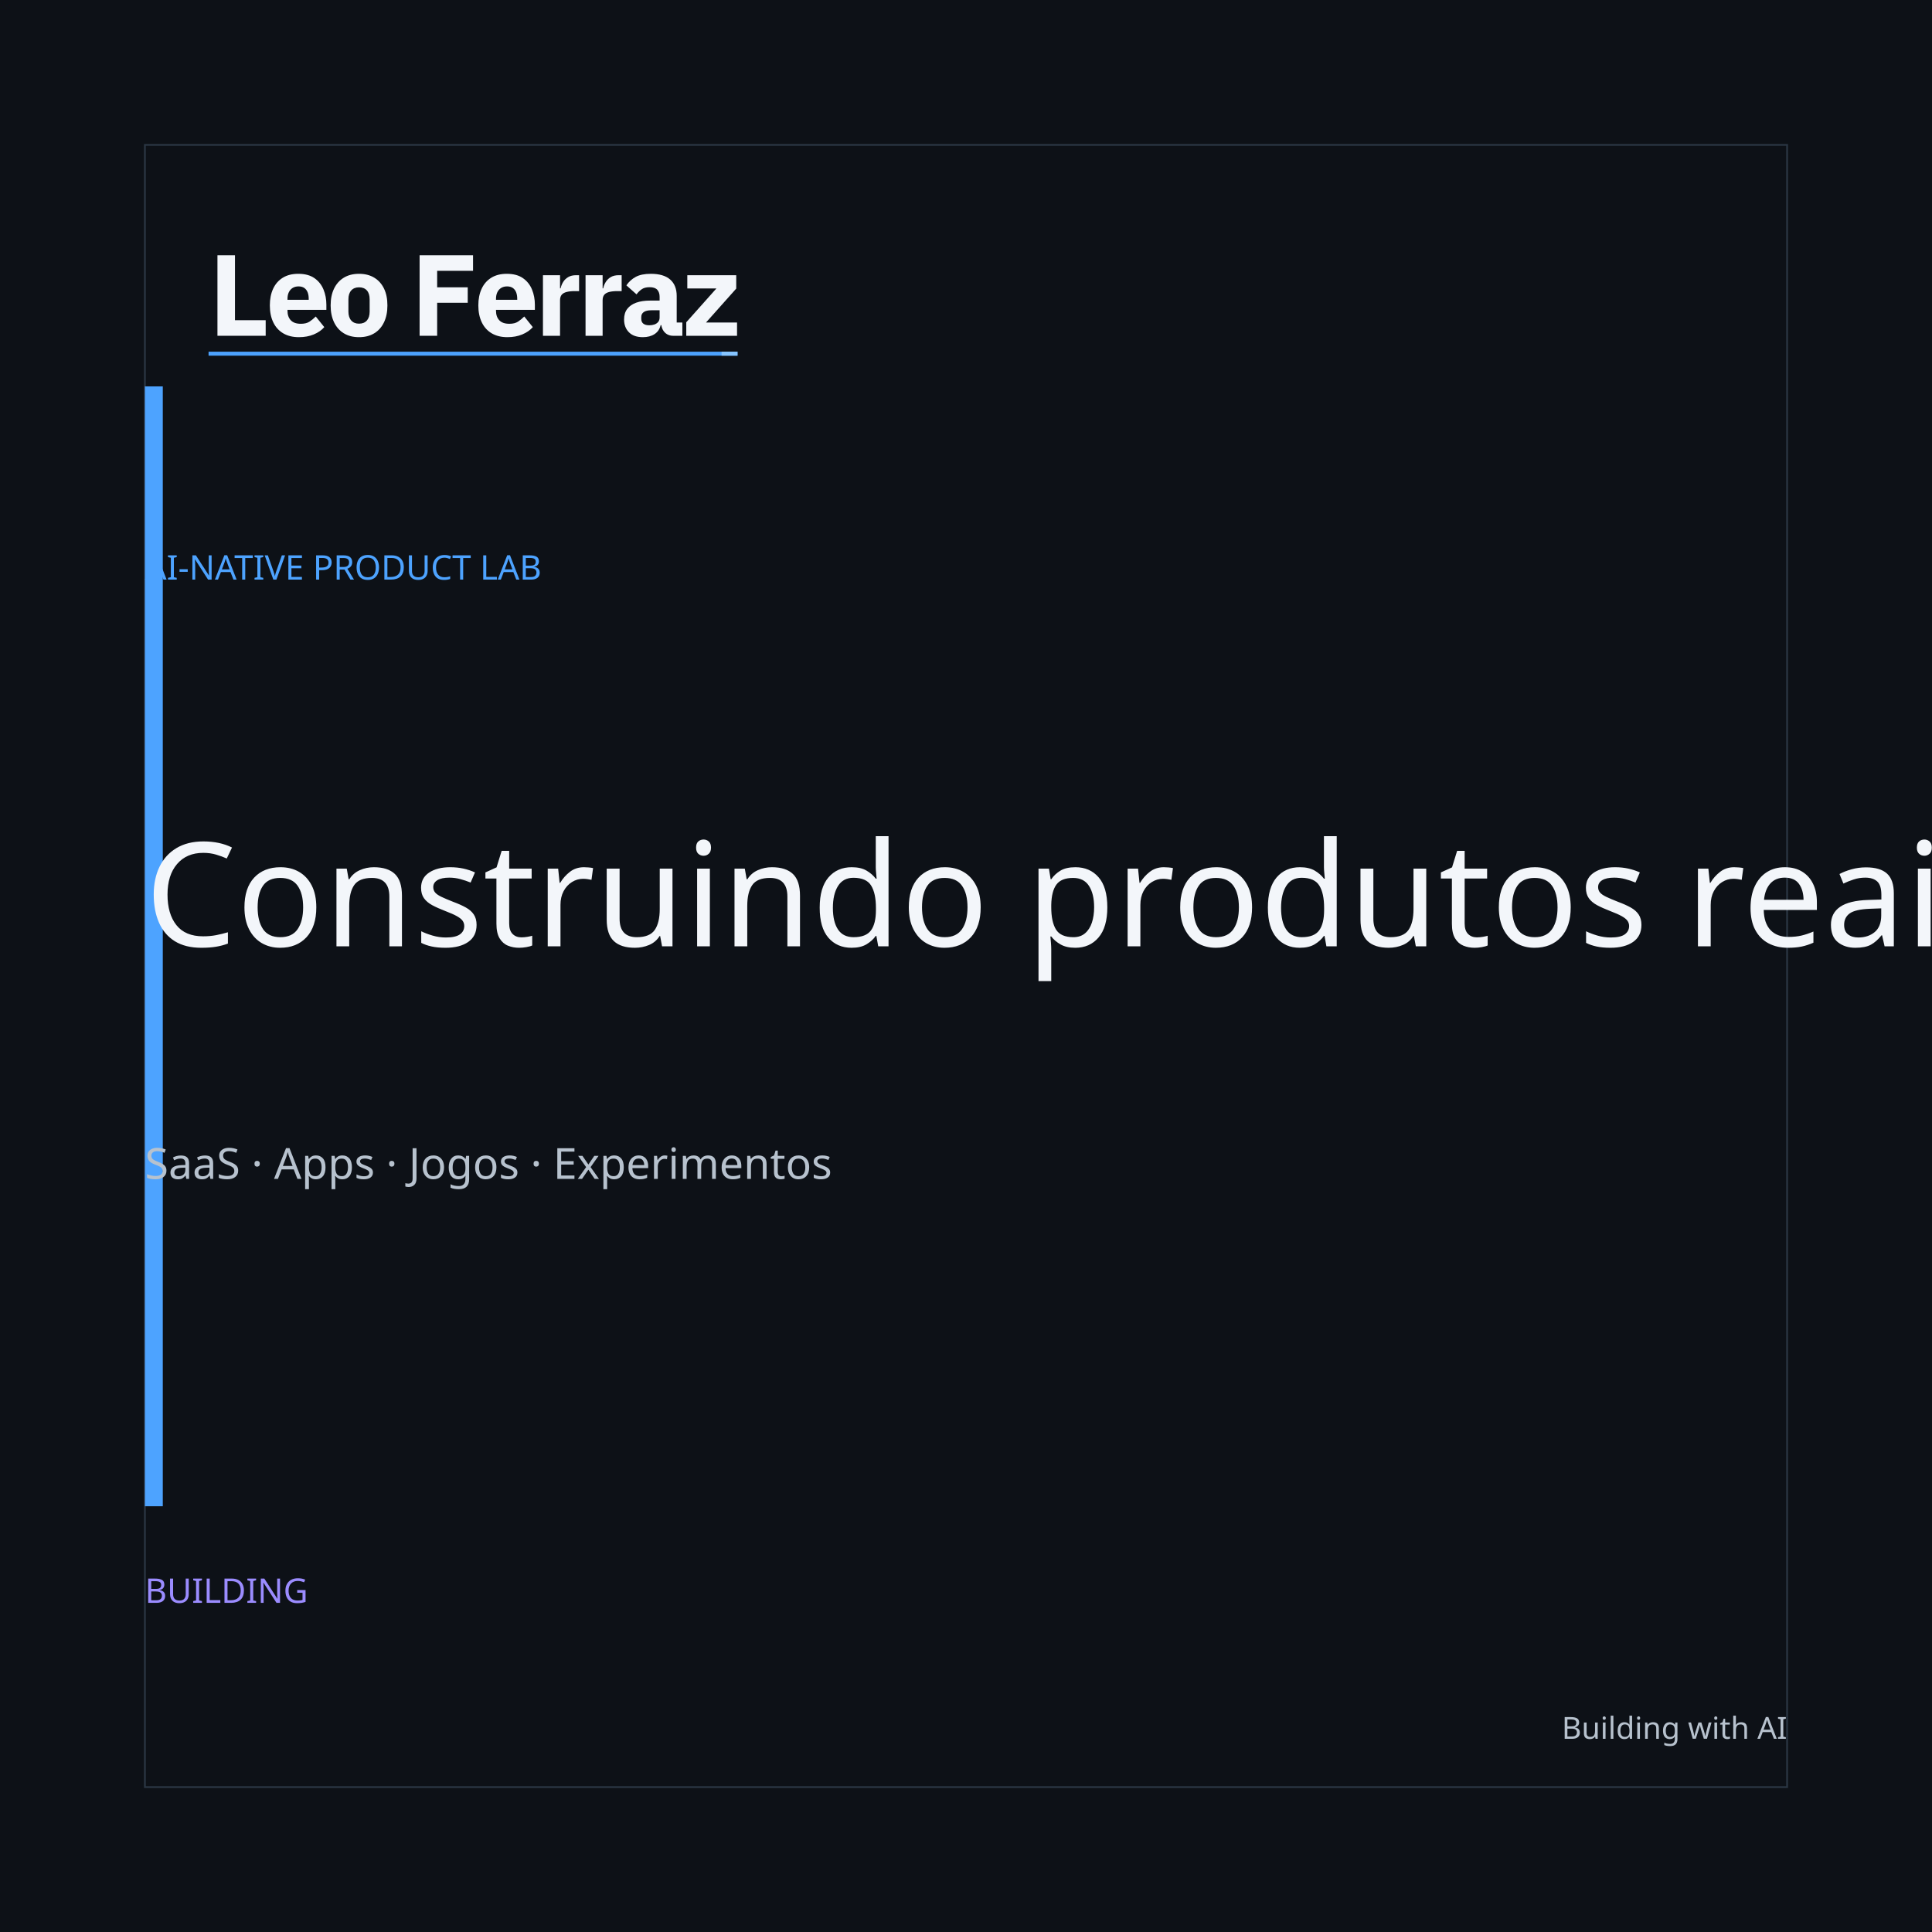
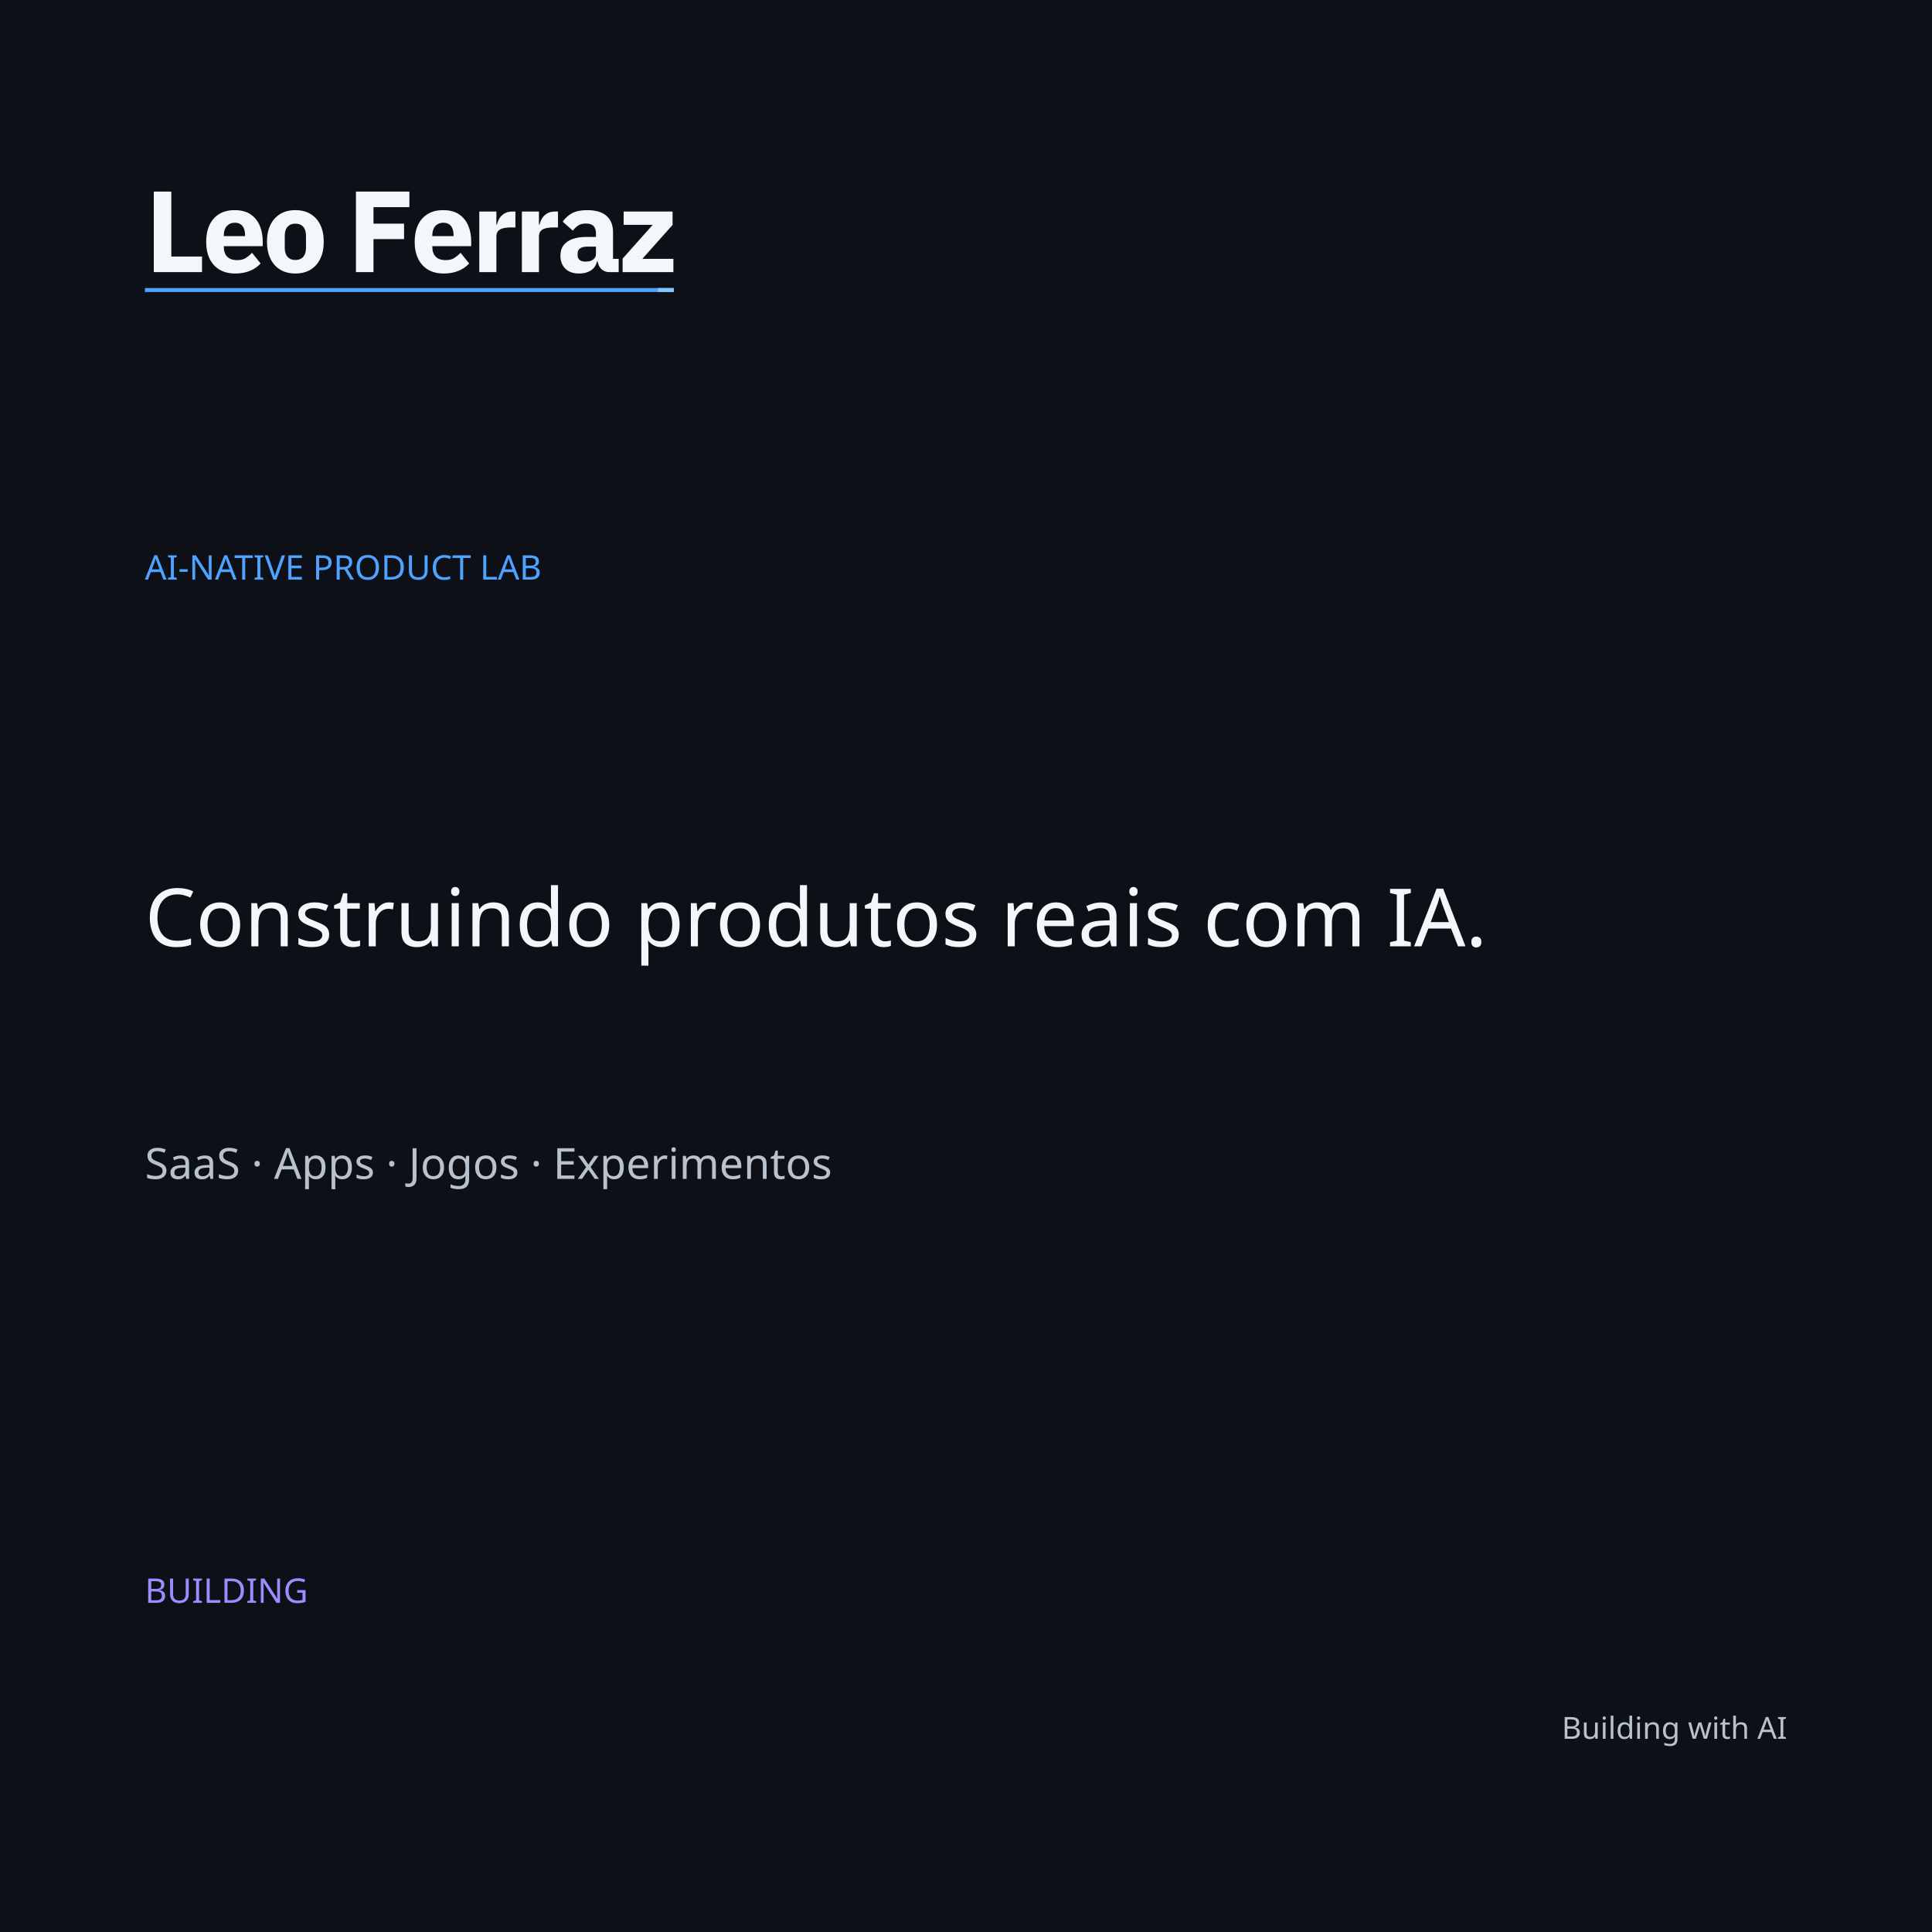
<svg xmlns="http://www.w3.org/2000/svg" viewBox="0 0 1080 1080" width="1080" height="1080">
  <rect width="1080" height="1080" fill="#0D1117" />
-   <rect x="81" y="81" width="918" height="918" fill="none" stroke="#2A3543" />
-   <rect x="81" y="216" width="10" height="626" fill="#4DA3FF" />
-   <g data-signature-variant="wordmark-only" transform="translate(81 86) scale(1.11212)">
+   <g data-signature-variant="wordmark-only" transform="translate(45.412 50.412) scale(1.11212)">
    <path d="M60.71 91.45L36.47 91.45L36.47 50.97L45.28 50.97L45.28 83.62L60.71 83.62Z" fill="#F3F6FA" />
    <path d="M77.41 92.15Q72.77 92.15 69.5 90.2Q66.22 88.26 64.51 84.66Q62.8 81.07 62.8 76.2Q62.8 71.38 64.45 67.82Q66.1 64.25 69.29 62.28Q72.48 60.3 77.07 60.3Q82.11 60.3 85.22 62.48Q88.32 64.65 89.77 68.19Q91.22 71.73 91.22 75.85L91.22 78.4L71.67 78.4L71.67 78.86Q71.67 81.88 73.33 83.65Q74.98 85.42 78.4 85.42Q81.13 85.42 82.78 84.32Q84.43 83.21 85.88 81.76L90.17 87.1Q88.14 89.42 84.87 90.78Q81.59 92.15 77.41 92.15ZM77.24 66.63Q75.5 66.63 74.25 67.41Q73.01 68.19 72.34 69.58Q71.67 70.98 71.67 72.89L71.67 73.35L82.34 73.35L82.34 72.83Q82.34 70.98 81.79 69.58Q81.24 68.19 80.11 67.41Q78.98 66.63 77.24 66.63Z" fill="#F3F6FA" />
    <path d="M107.63 92.15Q103.17 92.15 99.98 90.2Q96.79 88.26 95.08 84.66Q93.36 81.07 93.36 76.2Q93.36 71.27 95.08 67.73Q96.79 64.19 99.98 62.25Q103.17 60.3 107.63 60.3Q112.1 60.3 115.29 62.25Q118.48 64.19 120.19 67.73Q121.9 71.27 121.9 76.2Q121.9 81.07 120.19 84.66Q118.48 88.26 115.29 90.2Q112.1 92.15 107.63 92.15ZM107.63 85.36Q110.18 85.36 111.58 83.77Q112.97 82.17 112.97 79.33L112.97 73.12Q112.97 70.22 111.58 68.66Q110.18 67.09 107.63 67.09Q105.14 67.09 103.72 68.66Q102.3 70.22 102.3 73.12L102.3 79.33Q102.3 82.17 103.72 83.77Q105.14 85.36 107.63 85.36Z" fill="#F3F6FA" />
    <path d="M146.9 91.45L138.08 91.45L138.08 50.97L164.94 50.97L164.94 58.8L146.9 58.8L146.9 67.09L162.27 67.09L162.27 74.86L146.9 74.86Z" fill="#F3F6FA" />
    <path d="M182.22 92.15Q177.58 92.15 174.3 90.2Q171.03 88.26 169.32 84.66Q167.6 81.07 167.6 76.2Q167.6 71.38 169.26 67.82Q170.91 64.25 174.1 62.28Q177.29 60.3 181.87 60.3Q186.92 60.3 190.02 62.48Q193.12 64.65 194.57 68.19Q196.02 71.73 196.02 75.85L196.02 78.4L176.48 78.4L176.48 78.86Q176.48 81.88 178.13 83.65Q179.78 85.42 183.21 85.42Q185.93 85.42 187.58 84.32Q189.24 83.21 190.69 81.76L194.98 87.1Q192.95 89.42 189.67 90.78Q186.4 92.15 182.22 92.15ZM182.05 66.63Q180.31 66.63 179.06 67.41Q177.81 68.19 177.15 69.58Q176.48 70.98 176.48 72.89L176.48 73.35L187.15 73.35L187.15 72.83Q187.15 70.98 186.6 69.58Q186.05 68.19 184.92 67.41Q183.79 66.63 182.05 66.63Z" fill="#F3F6FA" />
    <path d="M208.67 91.45L200.08 91.45L200.08 61L208.67 61L208.67 67.61L208.96 67.61Q209.31 65.93 210.23 64.42Q211.16 62.91 212.76 61.96Q214.35 61 216.73 61L218.24 61L218.24 69L216.09 69Q213.6 69 211.95 69.44Q210.29 69.87 209.48 70.86Q208.67 71.85 208.67 73.64Z" fill="#F3F6FA" />
    <path d="M230.07 91.45L221.49 91.45L221.49 61L230.07 61L230.07 67.61L230.36 67.61Q230.71 65.93 231.64 64.42Q232.56 62.91 234.16 61.96Q235.75 61 238.13 61L239.64 61L239.64 69L237.49 69Q235 69 233.35 69.44Q231.69 69.87 230.88 70.86Q230.07 71.85 230.07 73.64Z" fill="#F3F6FA" />
    <path d="M270.15 91.45L265.39 91.45Q263.83 91.45 262.46 90.67Q261.1 89.88 260.29 88.35Q259.48 86.81 259.48 84.66L259.48 83.91L261.33 86.11L259.24 86.11Q258.55 89.07 256.17 90.61Q253.79 92.15 250.31 92.15Q245.73 92.15 243.29 89.68Q240.86 87.22 240.86 83.27Q240.86 80.02 242.45 77.94Q244.05 75.85 246.98 74.8Q249.91 73.76 253.91 73.76L258.72 73.76L258.72 71.85Q258.72 69.64 257.56 68.34Q256.4 67.03 253.68 67.03Q251.12 67.03 249.62 68.13Q248.11 69.24 247.12 70.63L242.02 66.1Q243.87 63.38 246.72 61.84Q249.56 60.3 254.31 60.3Q260.75 60.3 264.03 63.18Q267.31 66.05 267.31 71.44L267.31 84.78L270.15 84.78ZM258.72 78.63L254.55 78.63Q252.05 78.63 250.78 79.5Q249.5 80.37 249.5 82.05L249.5 82.92Q249.5 84.55 250.54 85.36Q251.59 86.17 253.5 86.17Q254.95 86.17 256.11 85.77Q257.27 85.36 258 84.49Q258.72 83.62 258.72 82.23Z" fill="#F3F6FA" />
    <path d="M297.64 91.45L272.12 91.45L272.12 84.66L287.26 67.67L272.64 67.67L272.64 61L297.23 61L297.23 67.73L282.04 84.78L297.64 84.78Z" fill="#F3F6FA" />
    <rect data-accent="underline-line" x="32" y="99.45" width="265.872" height="2" fill="#4DA3FF" />
    <rect data-accent="underline-terminal" x="289.872" y="99.45" width="8" height="2" fill="#86C5FF" />
  </g>
  <text x="81" y="324" fill="#4DA3FF" font-family="IBM Plex Mono" font-size="19px" font-weight="500" text-anchor="start">AI-NATIVE PRODUCT LAB</text>
-   <text x="81" y="529" fill="#F3F6FA" font-family="IBM Plex Sans" font-size="81px" font-weight="500" text-anchor="start">Construindo produtos reais com IA.</text>
+   <text x="81" y="529" fill="#F3F6FA" font-family="IBM Plex Sans" font-size="45px" font-weight="500" text-anchor="start">Construindo produtos reais com IA.</text>
  <text x="81" y="659" fill="#B7C2CE" font-family="IBM Plex Mono" font-size="24px" font-weight="500" text-anchor="start">SaaS · Apps · Jogos · Experimentos</text>
  <text x="81" y="896" fill="#9B8CFF" font-family="IBM Plex Mono" font-size="19px" font-weight="500" text-anchor="start">BUILDING</text>
  <text x="999" y="972" fill="#B7C2CE" font-family="IBM Plex Mono" font-size="17px" font-weight="500" text-anchor="end">Building with AI</text>
</svg>
